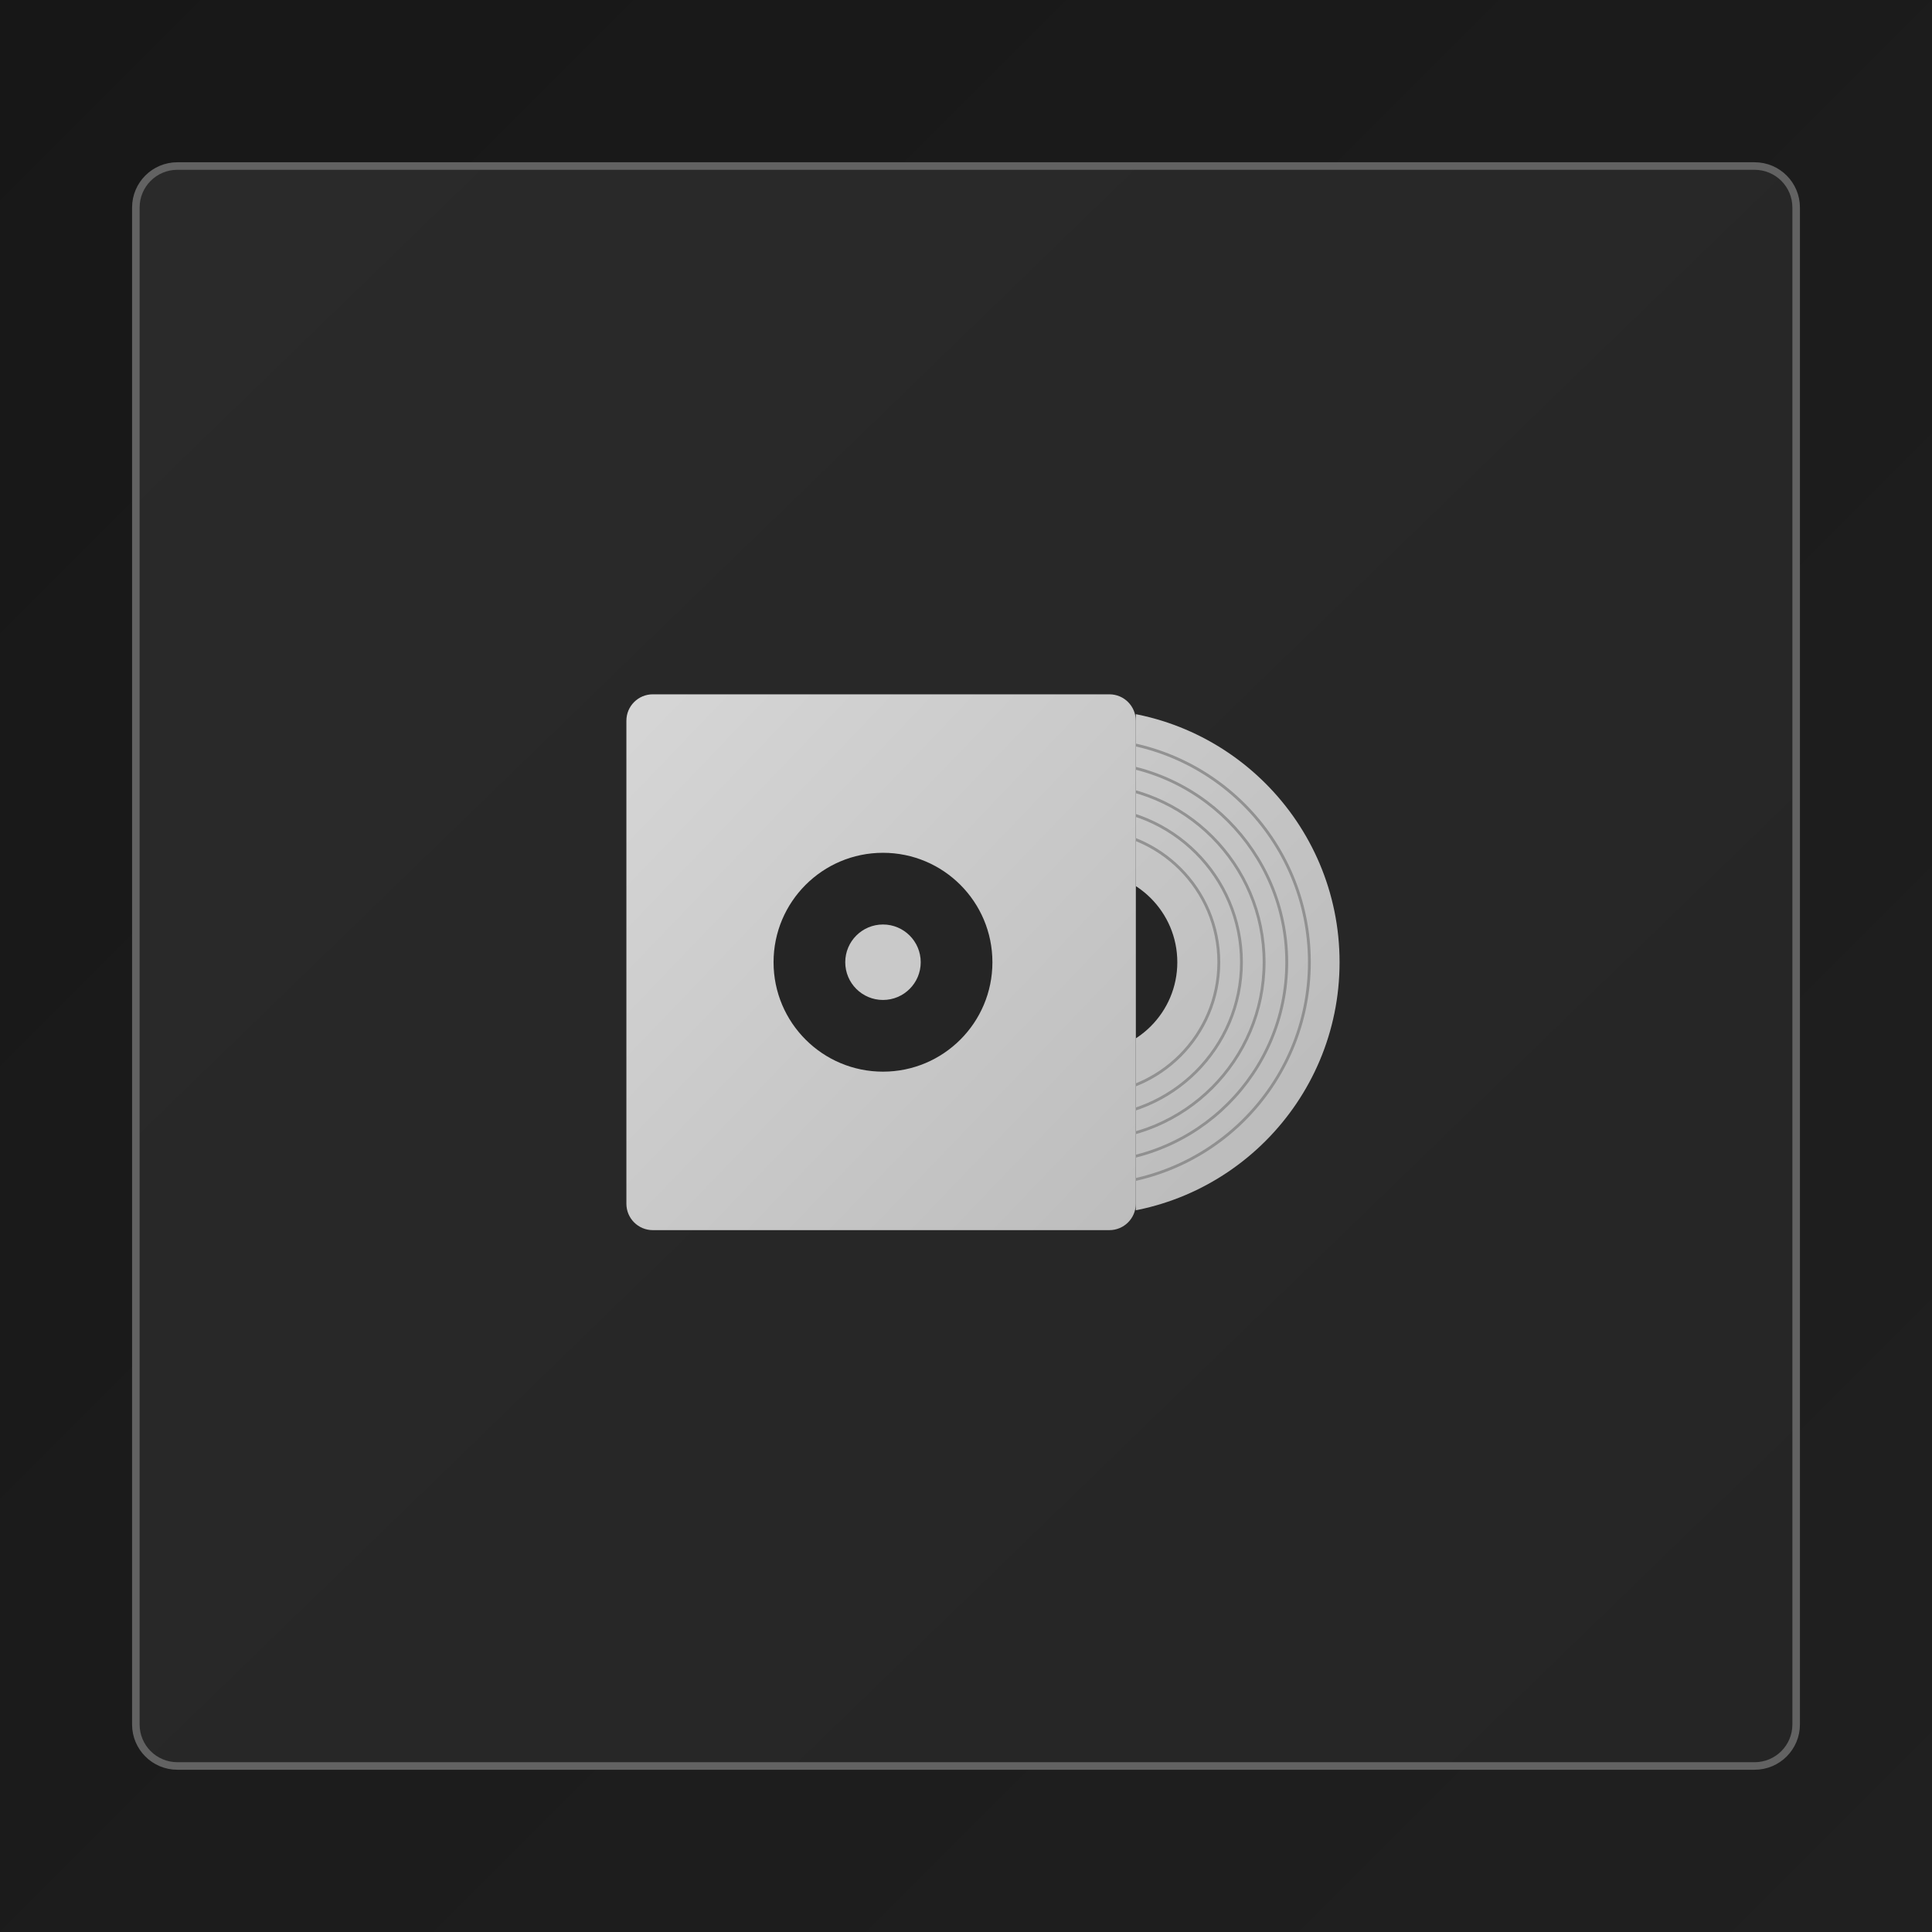
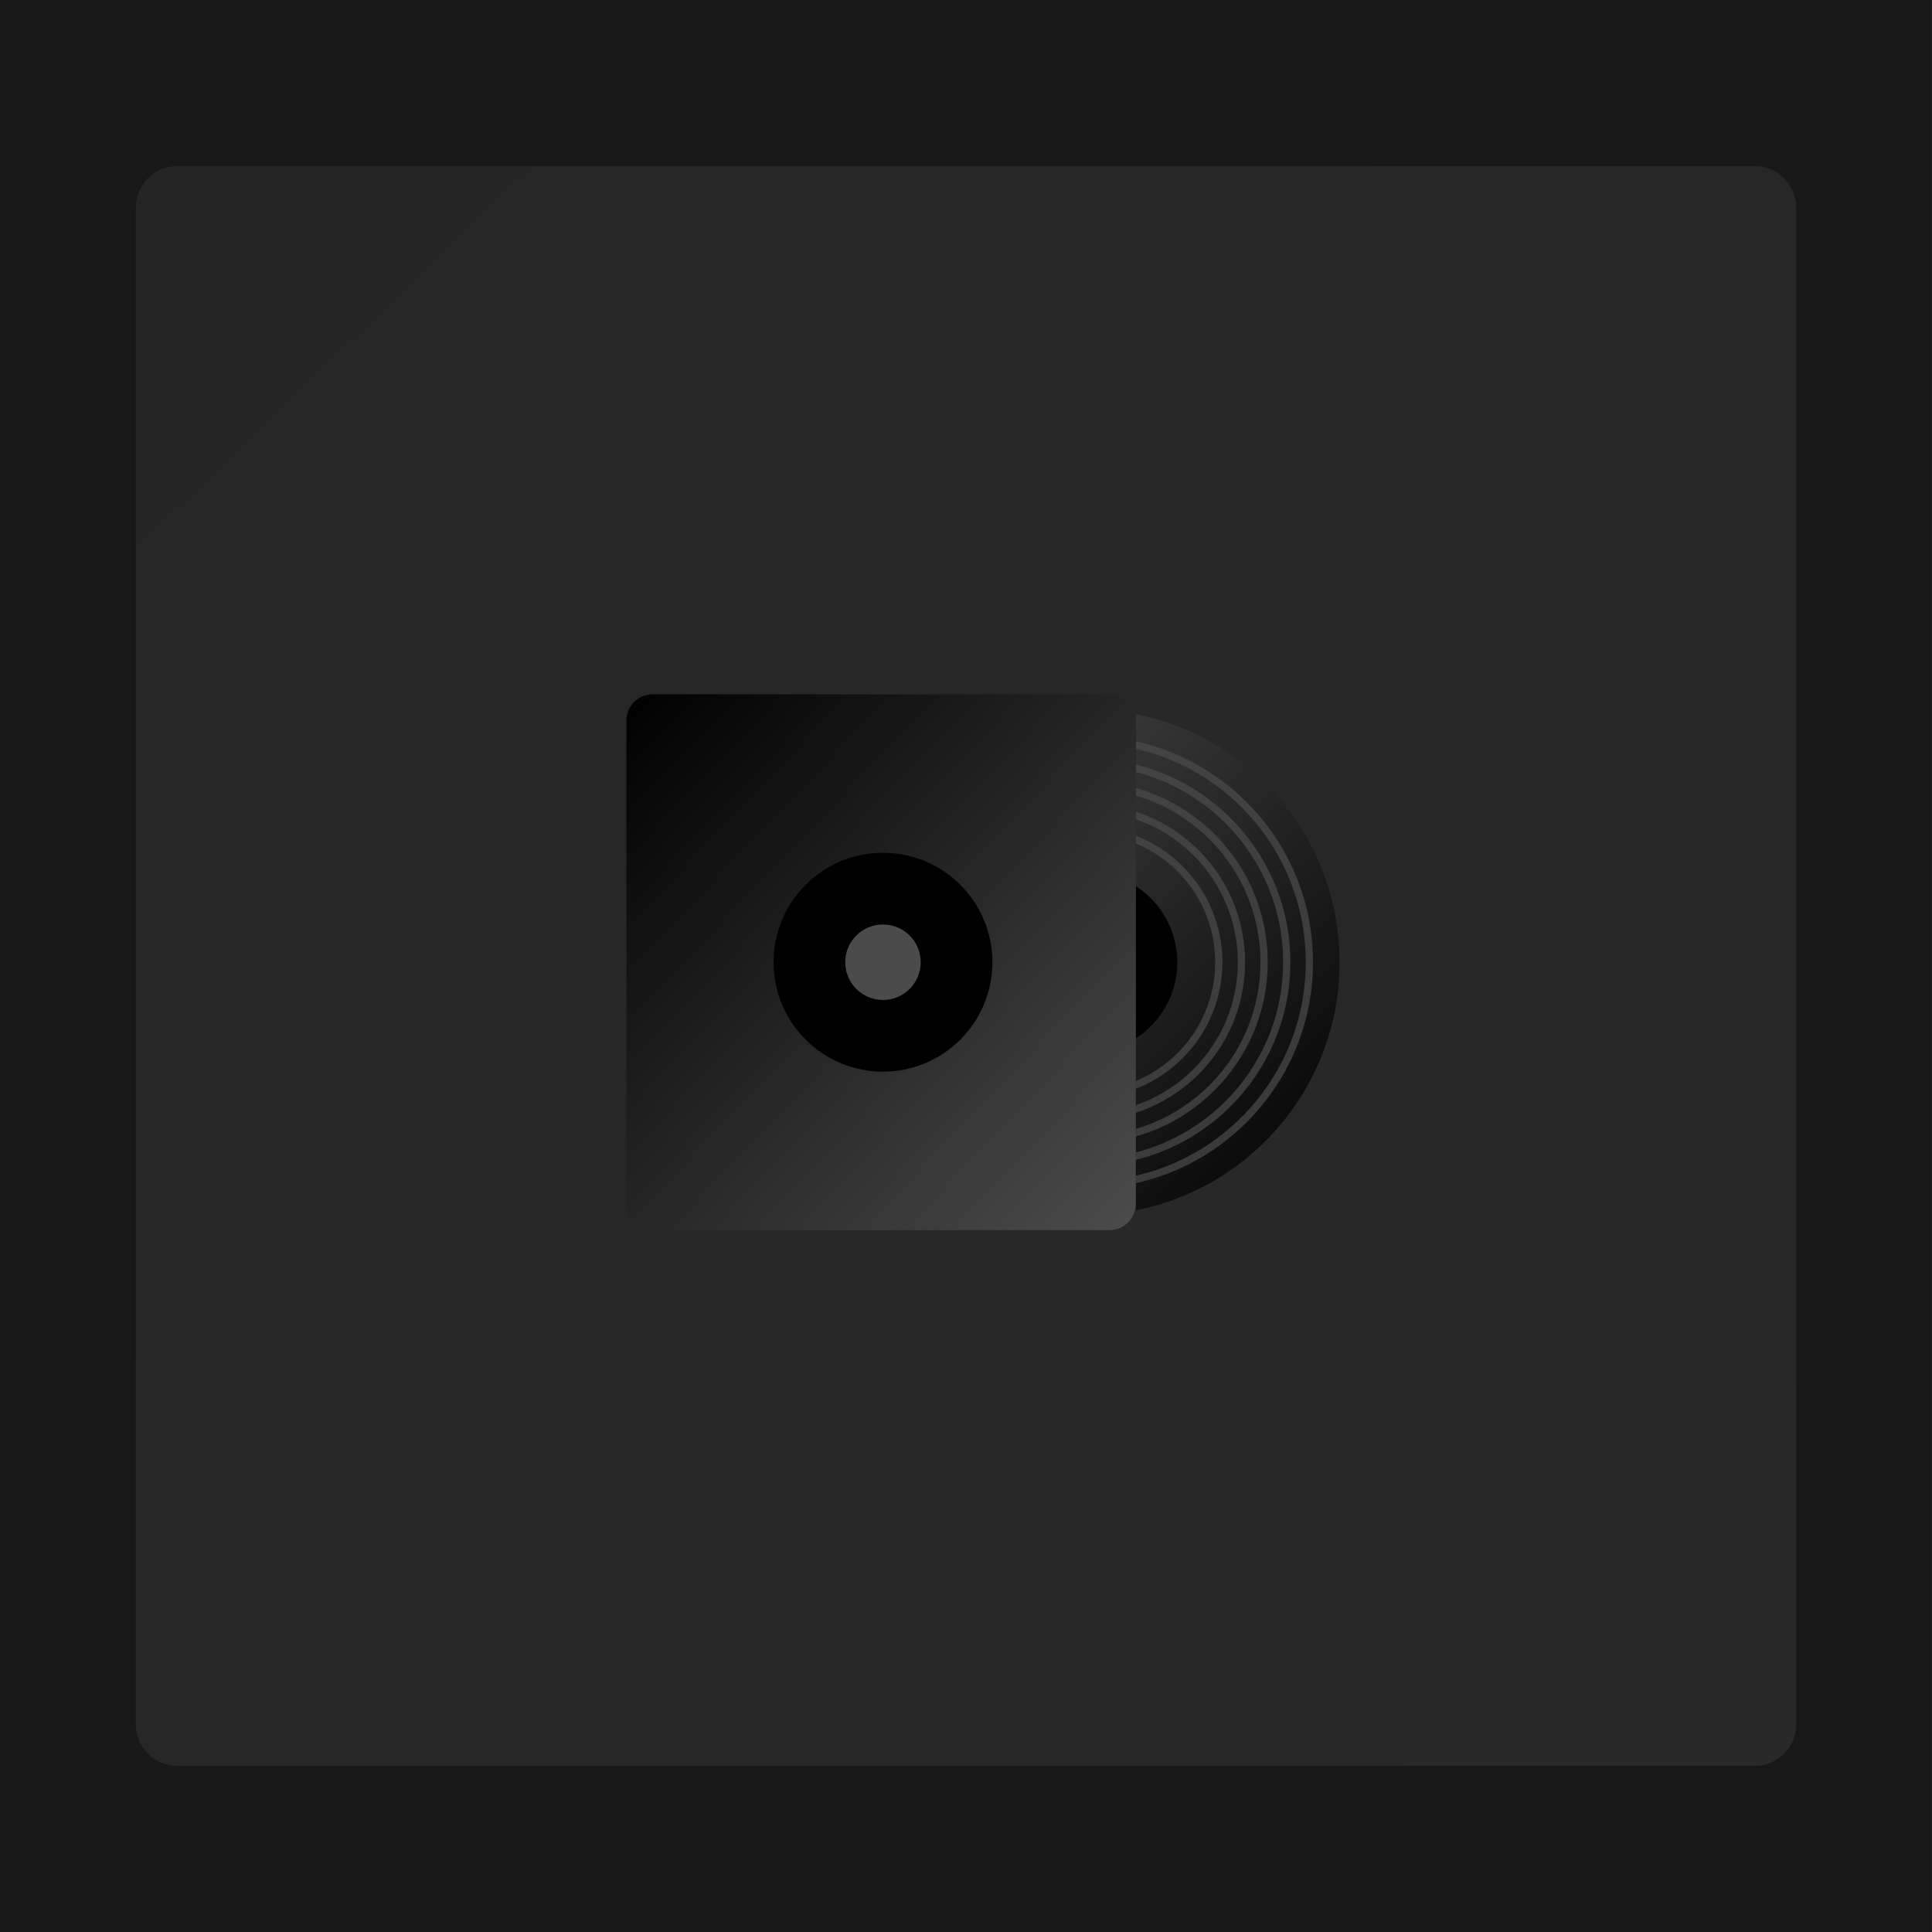
- <svg xmlns="http://www.w3.org/2000/svg" width="512" height="512" viewBox="0 0 512 512" role="img" aria-label="Album art placeholder">
-   <defs>
-     <linearGradient id="bg" x1="0" y1="0" x2="1" y2="1">
-       <stop offset="0" stop-color="#171717" />
-       <stop offset="1" stop-color="#202020" />
+ <svg xmlns="http://www.w3.org/2000/svg" xmlns:xlink="http://www.w3.org/1999/xlink" width="52.917mm" height="52.917mm" viewBox="0 0 52.917 52.917" version="1.1" id="svg1" xml:space="preserve">
+   <defs id="defs1">
+     <linearGradient id="linearGradient32" x1="221" y1="188" x2="355" y2="322" gradientUnits="userSpaceOnUse">
+       <stop offset="0" stop-color="#c4c4c4" id="stop31" style="stop-color:#4d4d4d;stop-opacity:1;" />
+       <stop offset="1" stop-color="#ababab" id="stop32" style="stop-color:#000000;stop-opacity:1;" />
    </linearGradient>
-     <linearGradient id="frameFill" x1="0" y1="0" x2="1" y2="1">
-       <stop offset="0" stop-color="#2a2a2a" />
-       <stop offset="1" stop-color="#252525" />
+     <linearGradient id="linearGradient30" x1="170.249" y1="179.407" x2="308.705" y2="317.863" gradientTransform="scale(0.9750406,1.025598)" gradientUnits="userSpaceOnUse">
+       <stop offset="0" stop-color="#c5c5c5" id="stop29" style="stop-color:#000000;stop-opacity:1;" />
+       <stop offset="1" stop-color="#a8a8a8" id="stop30" style="stop-color:#4c4c4c;stop-opacity:1;" />
    </linearGradient>
-     <linearGradient id="sleeveFill" x1="0" y1="0" x2="1" y2="1">
-       <stop offset="0" stop-color="#d6d6d6" />
-       <stop offset="1" stop-color="#bdbdbd" />
+     <linearGradient id="frameFill" x1="31.906" y1="41.238" x2="470.847" y2="480.179" gradientTransform="scale(1.018392,0.9819404)" gradientUnits="userSpaceOnUse">
+       <stop offset="0" stop-color="#2a2a2a" id="stop3" style="stop-color:#252525;stop-opacity:1;" />
+       <stop offset="1" stop-color="#252525" id="stop4" style="stop-color:#292929;stop-opacity:1;" />
    </linearGradient>
-     <linearGradient id="recordFill" x1="0" y1="0" x2="1" y2="1">
-       <stop offset="0" stop-color="#d0d0d0" />
-       <stop offset="1" stop-color="#b9b9b9" />
-     </linearGradient>
-     <clipPath id="recordClip">
-       <rect x="301" y="176" width="74" height="160" />
+     <clipPath id="recordClip-0">
+       <rect x="301" y="176" width="74" height="160" id="rect8-9" />
    </clipPath>
+     <linearGradient xlink:href="#linearGradient32" id="linearGradient28" gradientUnits="userSpaceOnUse" x1="221" y1="188" x2="355" y2="322" />
+     <linearGradient xlink:href="#linearGradient30" id="linearGradient29" gradientUnits="userSpaceOnUse" gradientTransform="scale(0.9750406,1.025598)" x1="170.249" y1="179.407" x2="308.705" y2="317.863" />
  </defs>
-   <rect width="512" height="512" fill="url(#bg)" />
-   <rect x="36" y="44" width="440" height="424" rx="11" fill="url(#frameFill)" stroke="#626262" stroke-width="2" />
-   <g aria-hidden="true">
-     <g clip-path="url(#recordClip)">
-       <circle cx="288" cy="255" r="67" fill="url(#recordFill)" />
-       <circle cx="288" cy="255" r="24" fill="#252525" />
-       <g fill="none" stroke="#868686" stroke-width="0.75" opacity="0.82">
-         <circle cx="288" cy="255" r="35" />
-         <circle cx="288" cy="255" r="41" />
-         <circle cx="288" cy="255" r="47" />
-         <circle cx="288" cy="255" r="53" />
-         <circle cx="288" cy="255" r="59" />
+   <g id="layer1" transform="translate(-56.99045)">
+     <g id="g3" transform="matrix(0.1033529,0,0,0.1033529,56.99045,6.6666666e-7)" style="stroke-width:2.56">
+       <rect width="512" height="512" fill="url(#bg)" id="rect9" x="0" y="0" style="fill:#181818;fill-opacity:1;stroke-width:2.56" />
+       <rect x="36" y="44" width="440" height="424" rx="11" fill="url(#frameFill)" stroke="#626262" stroke-width="5.12" id="rect10" style="display:inline;fill:url(#frameFill);stroke:#343434;stroke-opacity:0" />
+       <g aria-hidden="true" id="g18-0" style="display:inline;stroke-width:2.56">
+         <g clip-path="url(#recordClip-0)" id="g17-6" style="display:inline;stroke-width:2.56">
+           <circle cx="288" cy="255" r="67" fill="url(#recordFill)" id="circle10-2" style="display:inline;fill:url(#linearGradient28);stroke-width:2.56" />
+           <circle cx="288" cy="255" r="24" fill="#f4f4f4" id="circle11-6" style="display:inline;fill:#000000;fill-opacity:1;stroke-width:2.56" />
+           <g fill="none" stroke="#d7d7d7" stroke-width="1.92" opacity="0.72" id="g8" style="display:inline">
+             <path style="baseline-shift:baseline;display:inline;overflow:visible;opacity:1;vector-effect:none;fill:#4b4b4b;fill-opacity:1;stroke:none;enable-background:accumulate;stop-color:#000000;stop-opacity:1" d="m 288,219.039 c -19.849,0 -35.961,16.112 -35.961,35.961 0,19.849 16.112,35.961 35.961,35.961 19.849,0 35.961,-16.112 35.961,-35.961 0,-19.849 -16.112,-35.961 -35.961,-35.961 z m 0,1.922 c 18.811,0 34.039,15.228 34.039,34.039 0,18.811 -15.228,34.039 -34.039,34.039 -18.811,0 -34.039,-15.228 -34.039,-34.039 0,-18.811 15.228,-34.039 34.039,-34.039 z" id="circle4" />
+             <path style="baseline-shift:baseline;display:inline;overflow:visible;opacity:1;vector-effect:none;fill:#4b4b4b;fill-opacity:1;stroke:none;enable-background:accumulate;stop-color:#000000;stop-opacity:1" d="m 288,213.039 c -23.163,0 -41.961,18.798 -41.961,41.961 0,23.163 18.798,41.961 41.961,41.961 23.163,0 41.961,-18.798 41.961,-41.961 0,-23.163 -18.798,-41.961 -41.961,-41.961 z m 0,1.922 c 22.125,0 40.039,17.914 40.039,40.039 0,22.125 -17.914,40.039 -40.039,40.039 -22.125,0 -40.039,-17.914 -40.039,-40.039 0,-22.125 17.914,-40.039 40.039,-40.039 z" id="circle5" />
+             <path style="baseline-shift:baseline;display:inline;overflow:visible;opacity:1;vector-effect:none;fill:#4b4b4b;fill-opacity:1;stroke:none;enable-background:accumulate;stop-color:#000000;stop-opacity:1" d="m 288,207.039 c -26.476,0 -47.961,21.485 -47.961,47.961 0,26.476 21.485,47.961 47.961,47.961 26.476,0 47.961,-21.485 47.961,-47.961 0,-26.476 -21.485,-47.961 -47.961,-47.961 z m 0,1.922 c 25.439,0 46.039,20.601 46.039,46.039 0,25.439 -20.601,46.039 -46.039,46.039 -25.439,0 -46.039,-20.601 -46.039,-46.039 0,-25.439 20.601,-46.039 46.039,-46.039 z" id="circle6" />
+             <path style="baseline-shift:baseline;display:inline;overflow:visible;opacity:1;vector-effect:none;fill:#4b4b4b;fill-opacity:1;stroke:none;enable-background:accumulate;stop-color:#000000;stop-opacity:1" d="m 288,201.039 c -29.79,0 -53.961,24.171 -53.961,53.961 0,29.79 24.171,53.961 53.961,53.961 29.79,0 53.961,-24.171 53.961,-53.961 0,-29.79 -24.171,-53.961 -53.961,-53.961 z m 0,1.922 c 28.752,0 52.039,23.287 52.039,52.039 0,28.752 -23.287,52.039 -52.039,52.039 -28.752,0 -52.039,-23.287 -52.039,-52.039 0,-28.752 23.287,-52.039 52.039,-52.039 z" id="circle7" />
+             <path style="baseline-shift:baseline;display:inline;overflow:visible;opacity:1;vector-effect:none;fill:#4b4b4b;fill-opacity:1;stroke:none;enable-background:accumulate;stop-color:#000000;stop-opacity:1" d="m 288,195.039 c -33.104,0 -59.961,26.857 -59.961,59.961 0,33.104 26.857,59.961 59.961,59.961 33.104,0 59.961,-26.857 59.961,-59.961 0,-33.104 -26.857,-59.961 -59.961,-59.961 z m 0,1.922 c 32.066,0 58.039,25.973 58.039,58.039 0,32.066 -25.973,58.039 -58.039,58.039 -32.066,0 -58.039,-25.973 -58.039,-58.039 0,-32.066 25.973,-58.039 58.039,-58.039 z" id="circle8" />
+           </g>
+         </g>
+         <rect x="166" y="184" width="135" height="142" rx="7" fill="url(#sleeveFill)" id="rect17-2" style="opacity:1;fill:url(#linearGradient29);stroke-width:2.56" />
+         <g id="g9">
+           <circle cx="234" cy="255" r="29" fill="#f4f4f4" id="circle17-3" style="fill:#000000;fill-opacity:1;stroke-width:2.56" />
+           <circle cx="234" cy="255" r="10" fill="#b2b2b2" id="circle18-7" style="fill:#4b4b4b;fill-opacity:1;stroke-width:2.56" />
+         </g>
      </g>
    </g>
-     <rect x="166" y="184" width="135" height="142" rx="7" fill="url(#sleeveFill)" />
-     <circle cx="234" cy="255" r="29" fill="#252525" />
-     <circle cx="234" cy="255" r="10" fill="#c9c9c9" />
  </g>
</svg>
